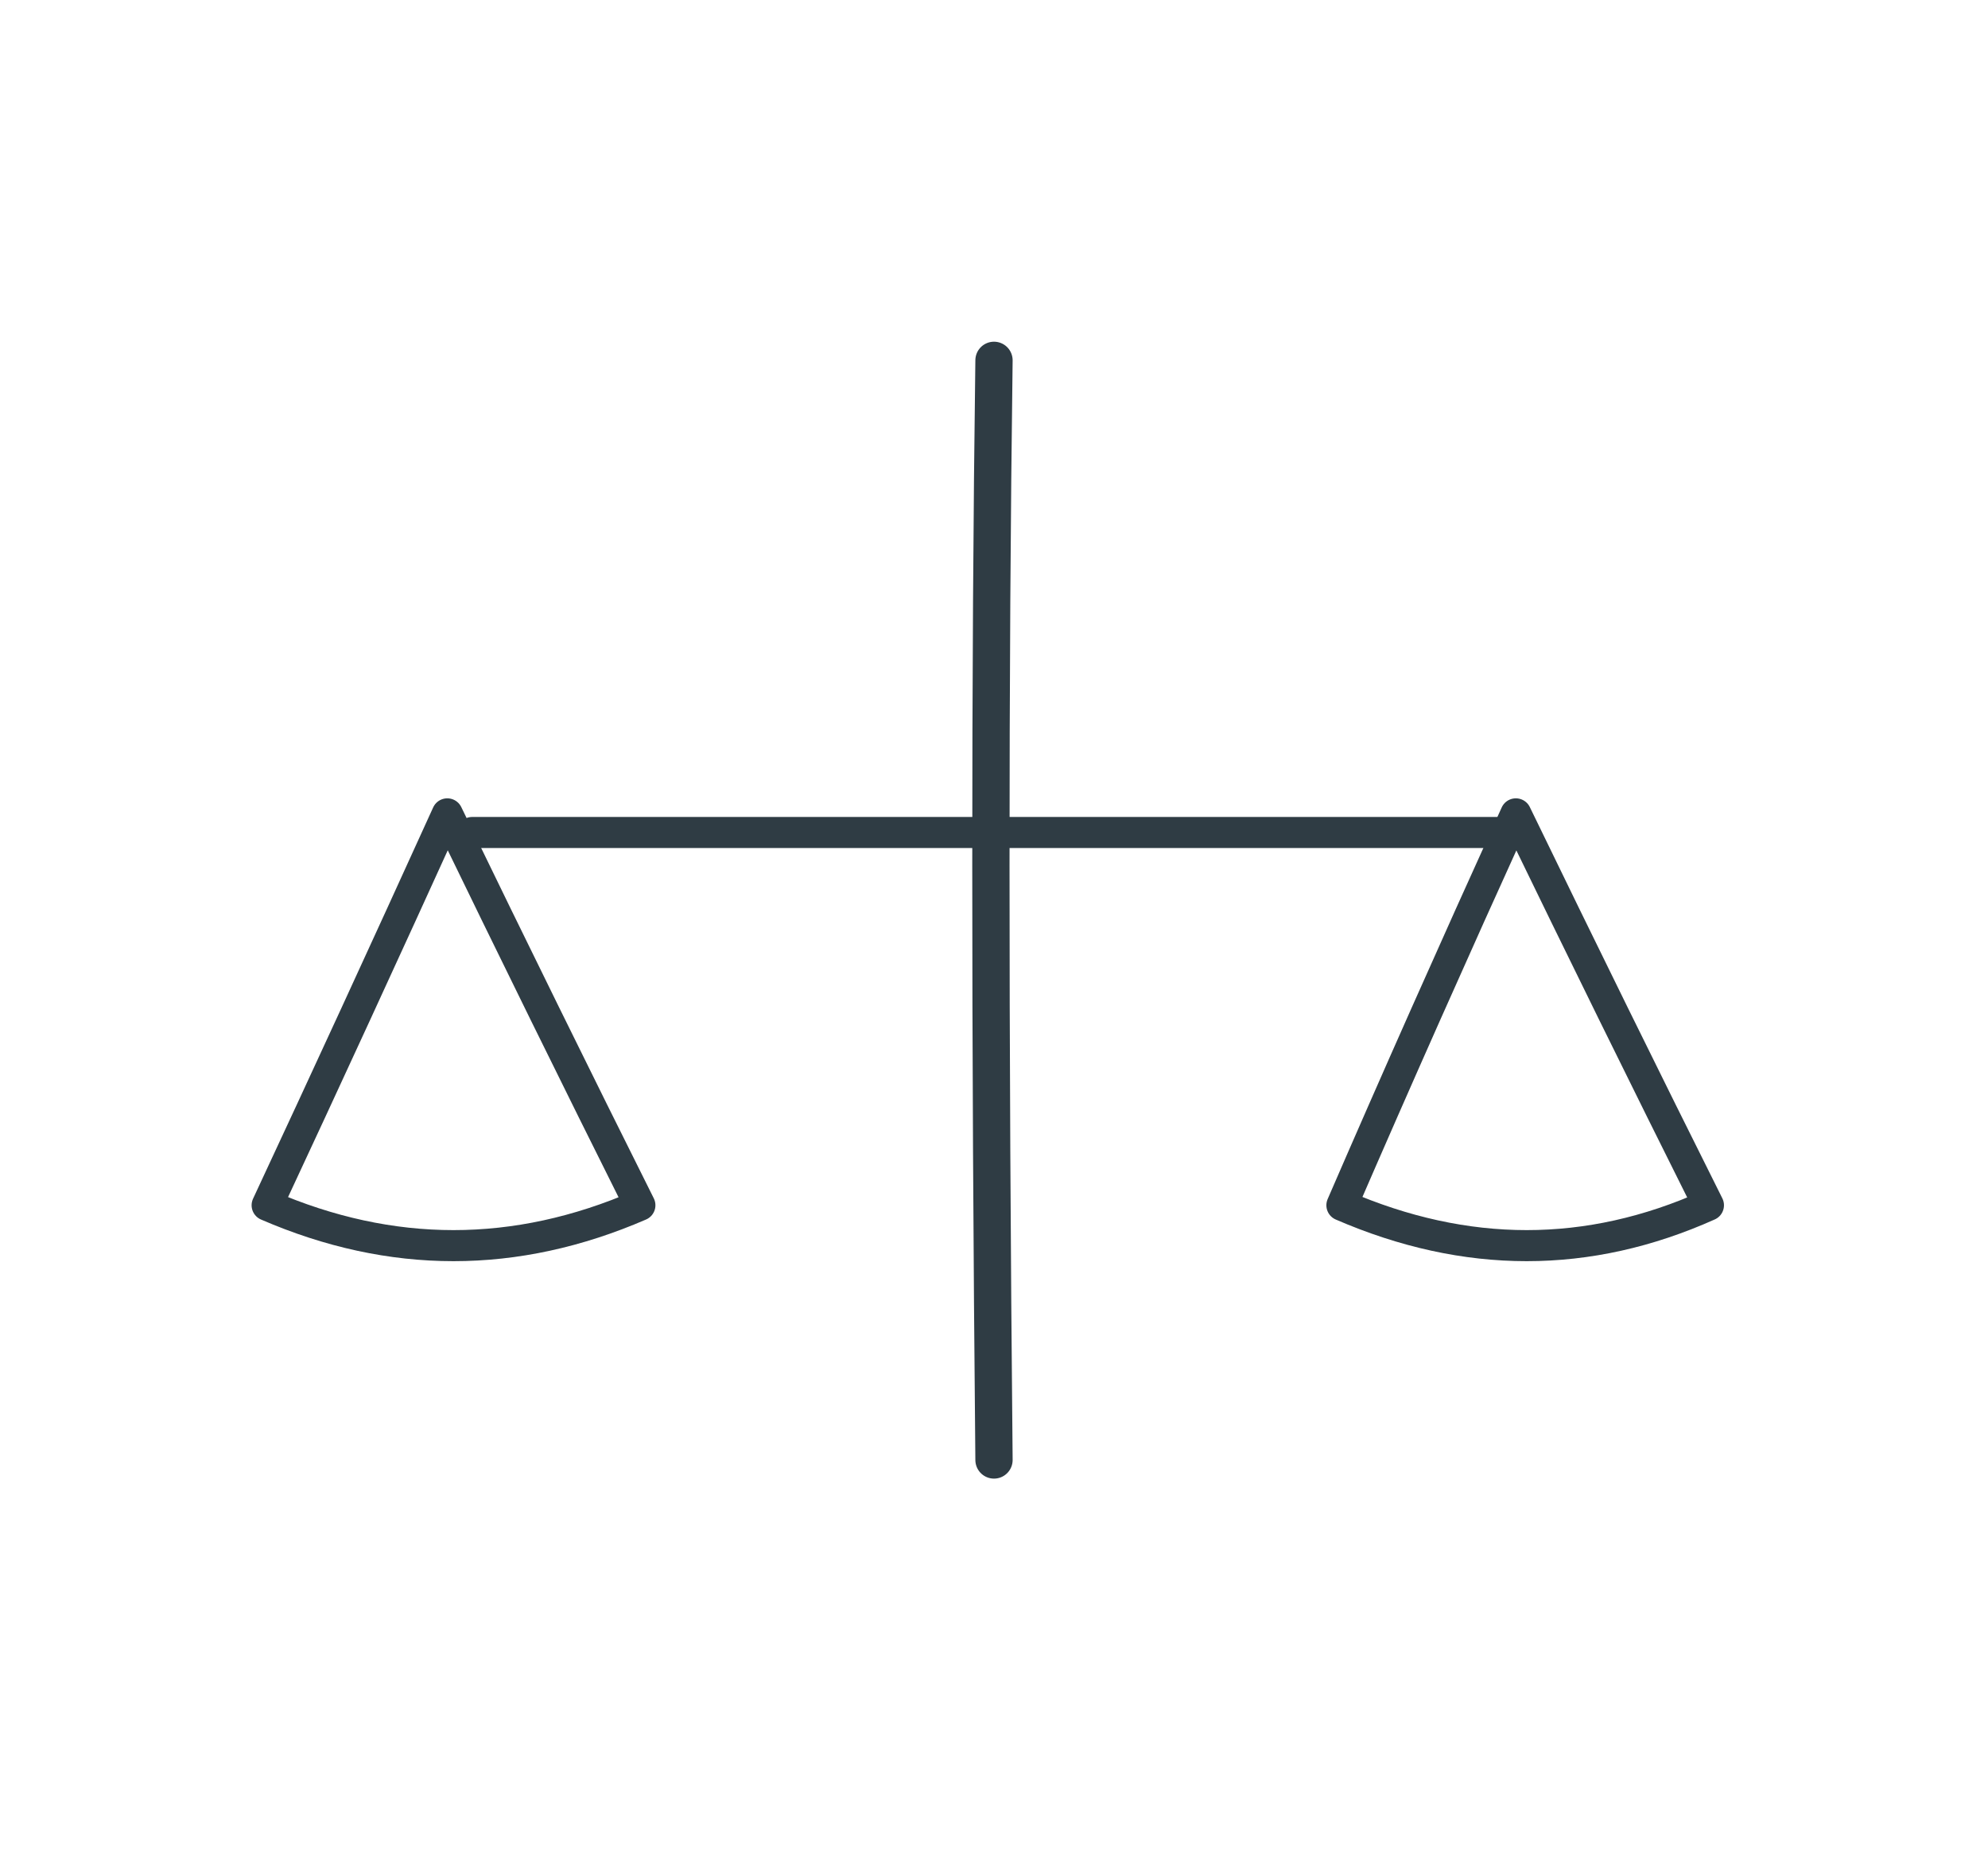
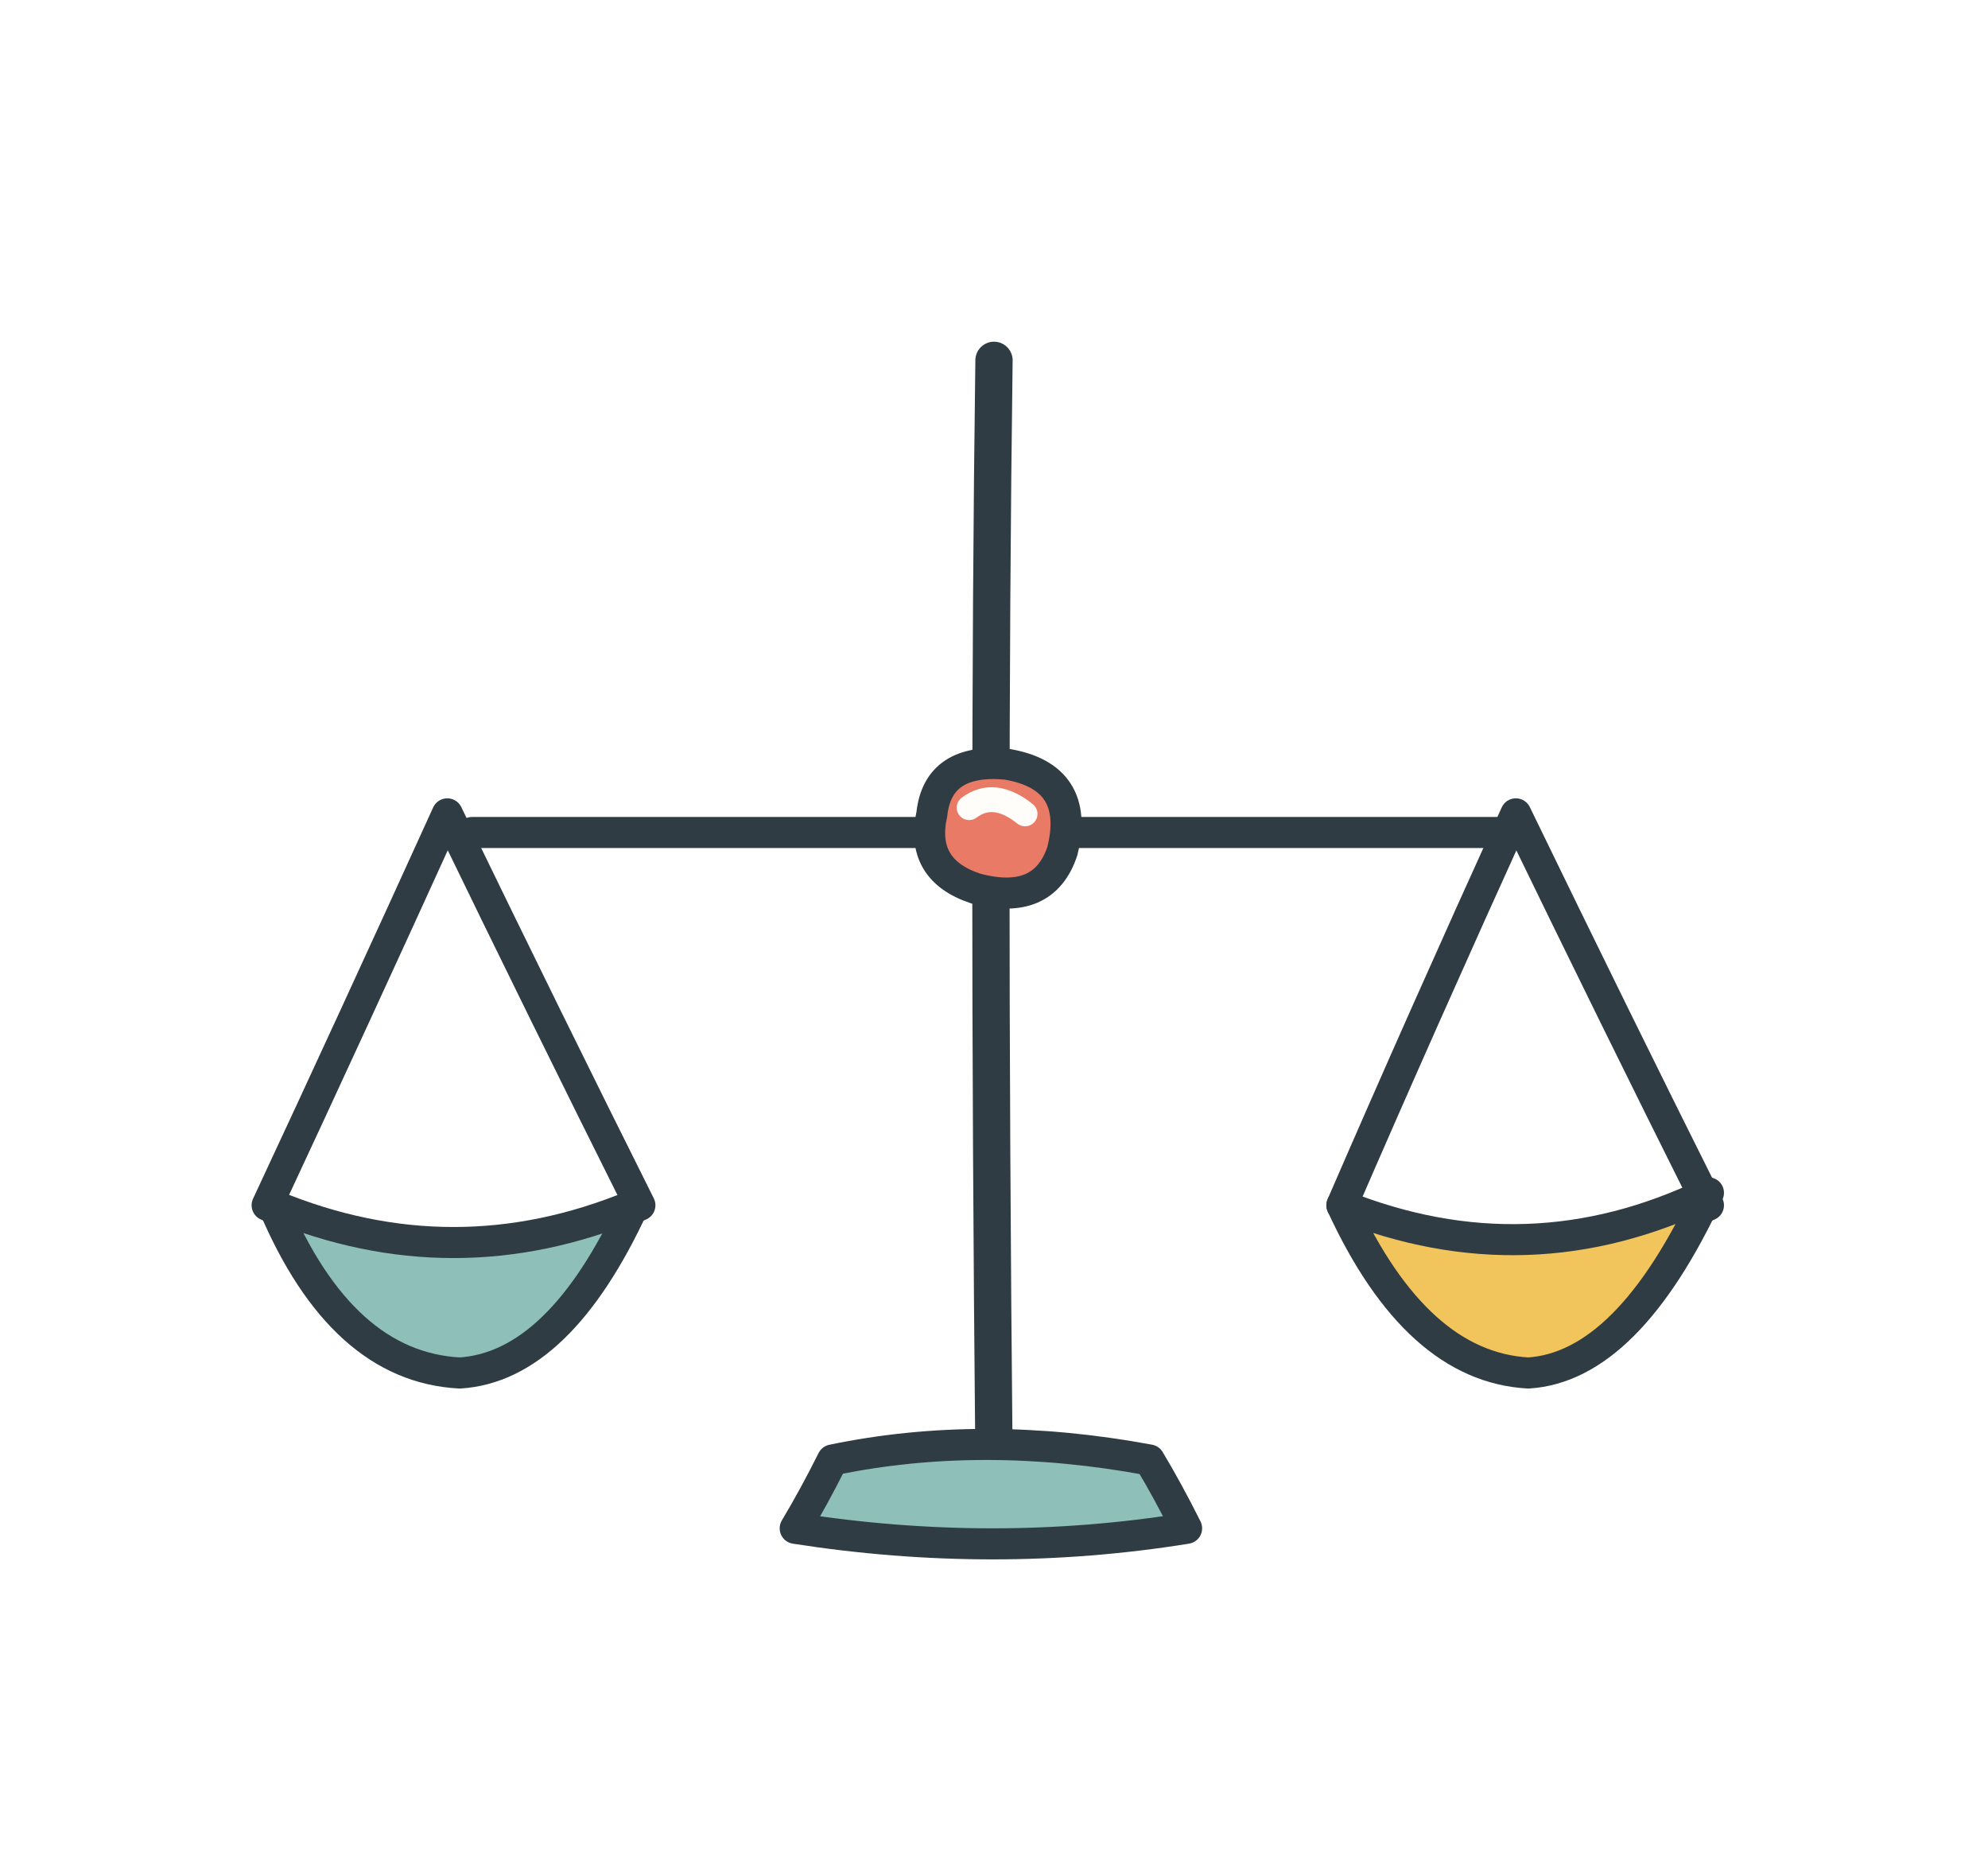
<svg xmlns="http://www.w3.org/2000/svg" viewBox="0 0 320 300">
  <g>
    <path d="M160 58 Q159 132 160 235" fill="#FFFDF9" stroke="#2F3C44" stroke-width="6" stroke-linecap="round" stroke-linejoin="round" />
    <path d="M76 134 Q160 134 244 134" fill="none" stroke="#2F3C44" stroke-width="5" stroke-linecap="round" stroke-linejoin="round" />
    <path d="M72 131 Q57 164 43 194 Q73 207 103 194 Q88 164 72 131" fill="none" stroke="#2F3C44" stroke-width="5" stroke-linecap="round" stroke-linejoin="round" />
    <path d="M244 131 Q229 164 216 194 Q246 207 275 194 Q260 164 244 131" fill="none" stroke="#2F3C44" stroke-width="5" stroke-linecap="round" stroke-linejoin="round" />
+     <g id="pan_material">
+       <path d="M44 194 Q73 206 102 194 Q90 220 74 221 Q55 220 44 194Z" fill="#8EC0B9" stroke="#2F3C44" stroke-width="5" stroke-linejoin="round" />
+       <path d="M216 194 Q246 206 275 192 Q262 220 246 221 Q228 220 216 194Z" fill="#F2C45C" stroke="#2F3C44" stroke-width="5" stroke-linejoin="round" />
+     </g>
+     <g id="balance_pivot">
+       <path d="M150 131 Q151 122 162 123 Q174 125 171 137 Q168 146 157 143 Q148 140 150 131Z" fill="#E97A66" stroke="#2F3C44" stroke-width="5" />
+       <path d="M156 130 Q160 127 165 131" fill="none" stroke="#FFFDF9" stroke-width="4" stroke-linecap="round" />
+     </g>
+     <g id="balance_base">
+       <path d="M134 235 Q158 230 185 235 Q188 240 191 246 Q160 251 128 246 Q131 241 134 235Z" fill="#8EC0B9" stroke="#2F3C44" stroke-width="5" stroke-linejoin="round" />
+     </g>
  </g>
</svg>
